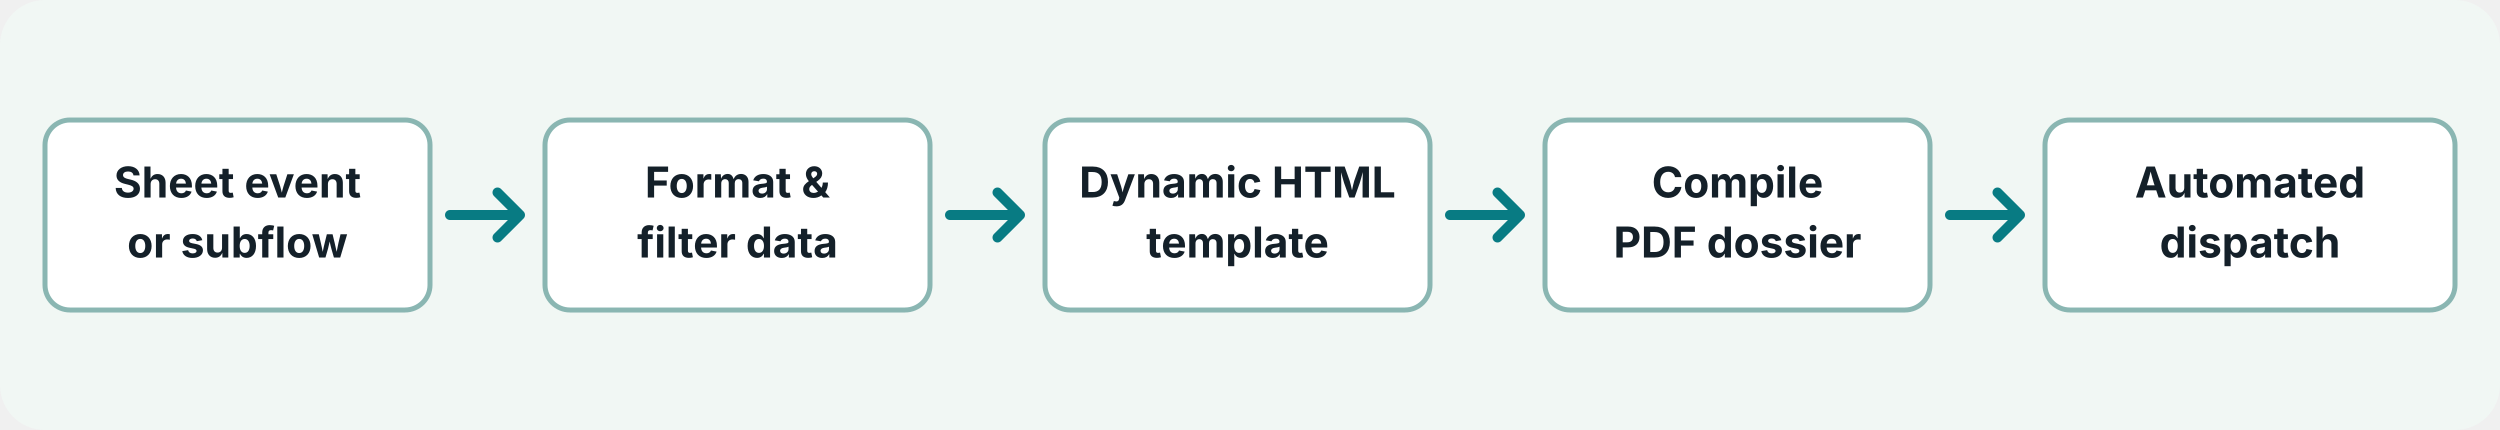
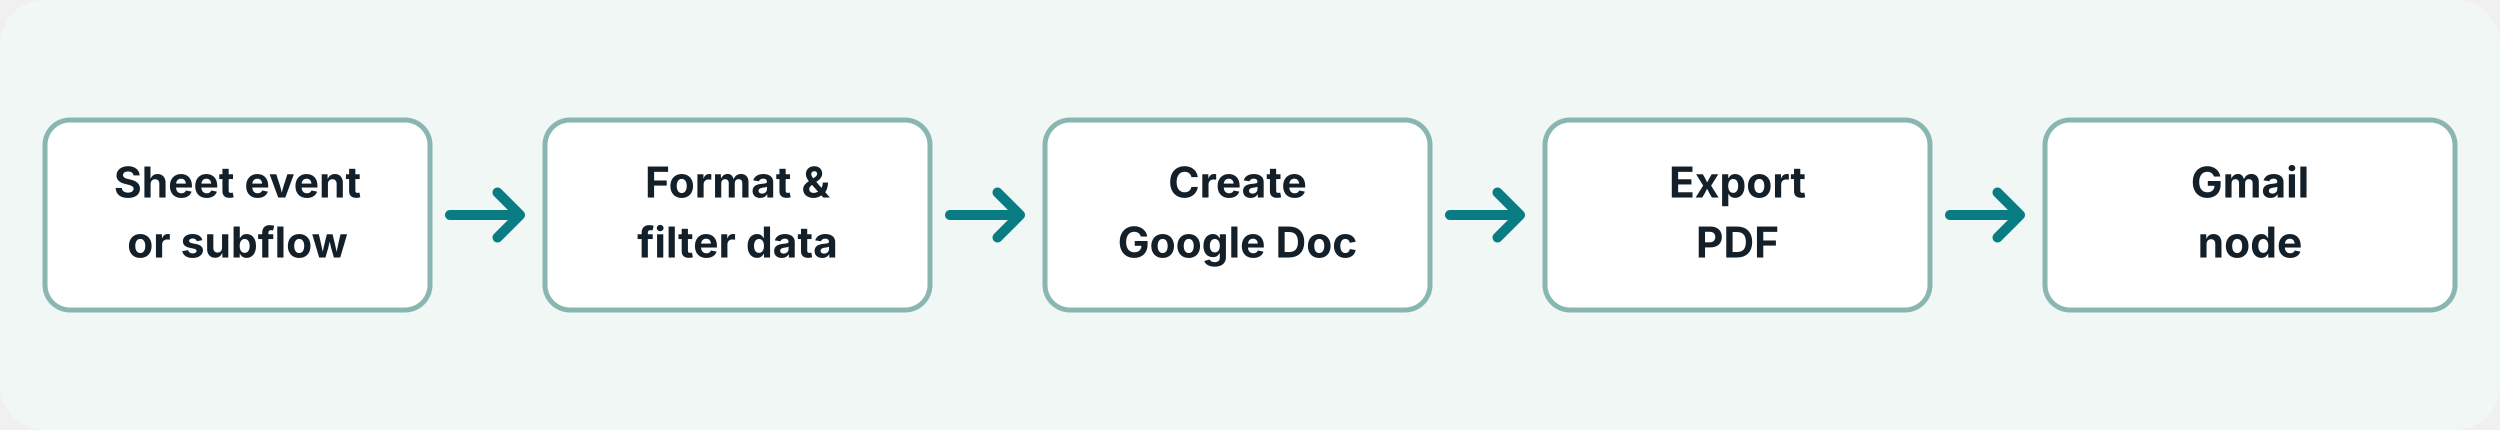
<svg xmlns="http://www.w3.org/2000/svg" width="1000" height="172" viewBox="0 0 1000 172" role="img" aria-labelledby="title desc">
  <style>
    .bg { fill: #f1f7f4; }
    .box { fill: #ffffff; stroke: #8ab6b2; stroke-width: 2px; }
    .label { fill: #142029; font-family: system-ui, -apple-system, sans-serif; font-size: 17px; font-weight: 650; text-anchor: middle; }
    .arrow { stroke: #087b83; stroke-width: 4px; stroke-linecap: round; stroke-linejoin: round; fill: none; }
    @media (prefers-color-scheme: dark) {
      .bg { fill: #132228; }
      .box { fill: #1c2e35; stroke: #45676e; }
      .label { fill: #eef4f0; }
      .arrow { stroke: #70d8d0; }
    }
  </style>
  <rect class="bg" width="1000" height="172" rx="18" />
  <g class="box">
    <rect x="18" y="48" width="154" height="76" rx="10" />
    <rect x="218" y="48" width="154" height="76" rx="10" />
    <rect x="418" y="48" width="154" height="76" rx="10" />
    <rect x="618" y="48" width="154" height="76" rx="10" />
    <rect x="818" y="48" width="164" height="76" rx="10" />
  </g>
  <g class="label">
    <text x="95" y="79">Sheet event</text>
    <text x="95" y="103">or subflow</text>
    <text x="295" y="79">Format &amp;</text>
    <text x="295" y="103">filter data</text>
-     <text x="495" y="79">Dynamic HTML</text>
-     <text x="495" y="103">template</text>
-     <text x="695" y="79">Compile</text>
-     <text x="695" y="103">PDF dossier</text>
-     <text x="900" y="79">Automated</text>
-     <text x="900" y="103">dispatch</text>
+     <text x="495" y="79">Create</text>
+     <text x="495" y="103">Google Doc</text>
+     <text x="695" y="79">Export</text>
+     <text x="695" y="103">PDF</text>
+     <text x="900" y="79">Gmail</text>
+     <text x="900" y="103">node</text>
  </g>
  <g class="arrow">
    <path d="M180 86h28m-9-9 9 9-9 9" />
    <path d="M380 86h28m-9-9 9 9-9 9" />
    <path d="M580 86h28m-9-9 9 9-9 9" />
    <path d="M780 86h28m-9-9 9 9-9 9" />
  </g>
</svg>
